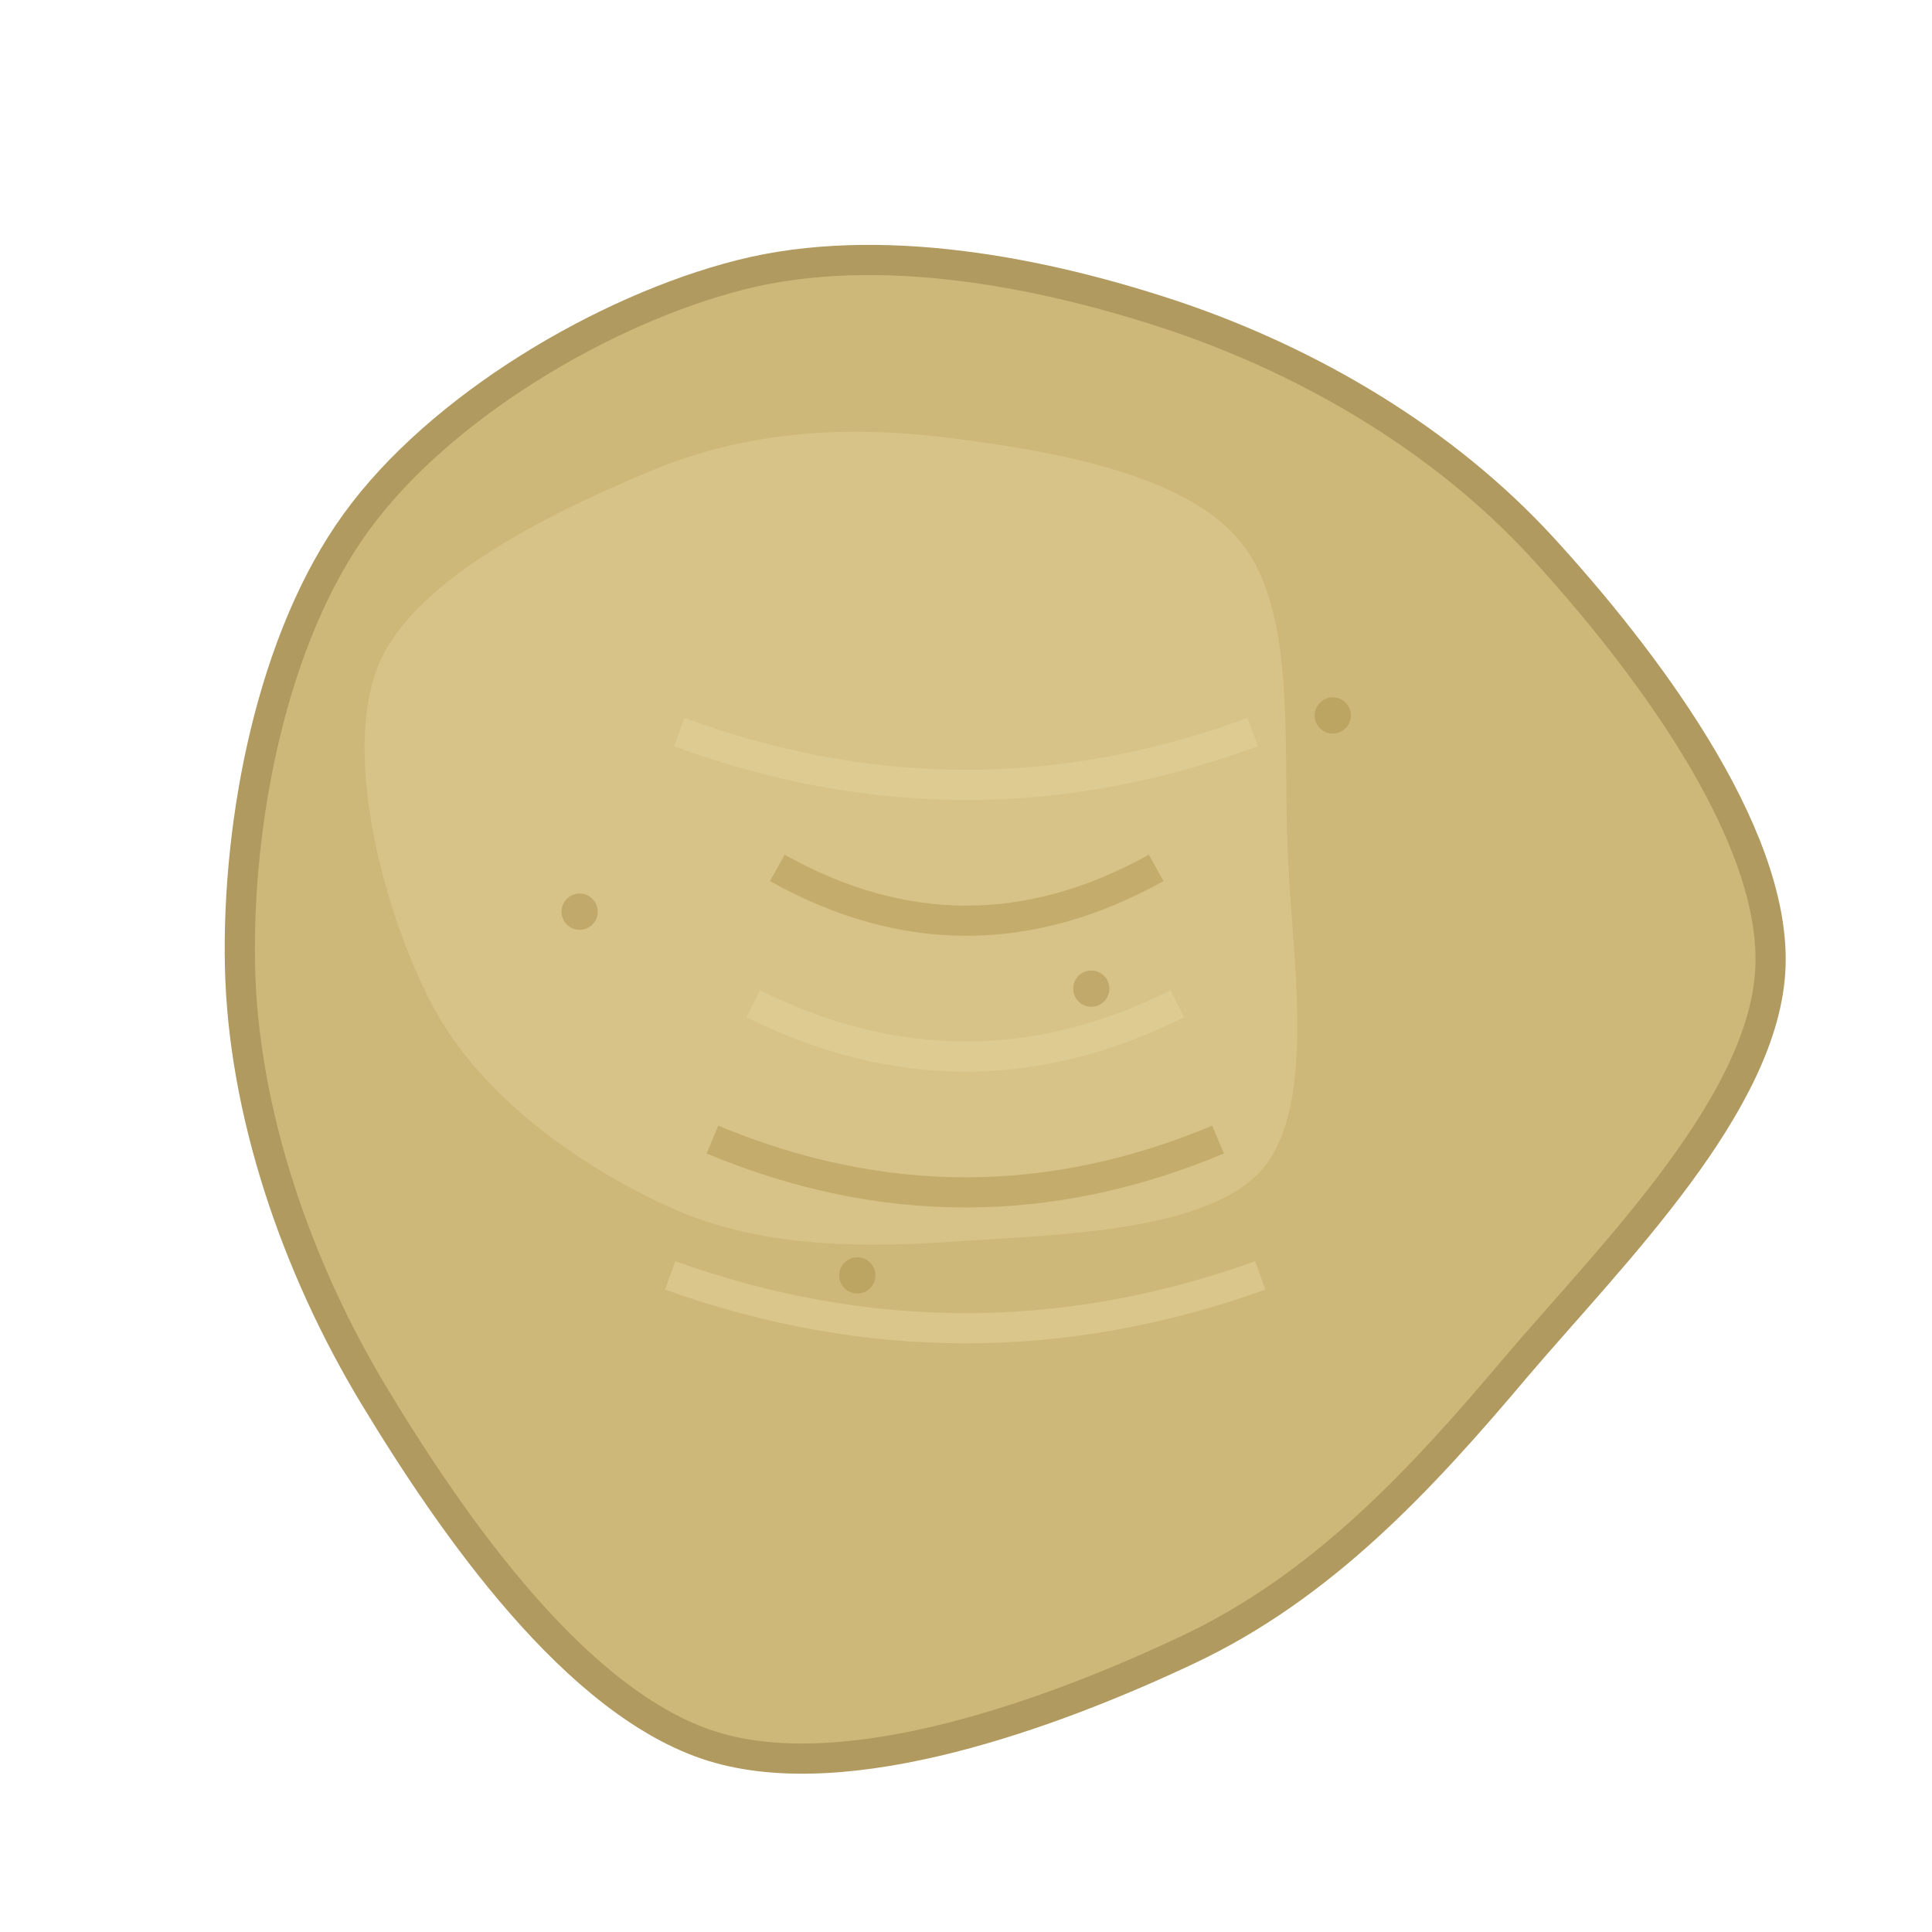
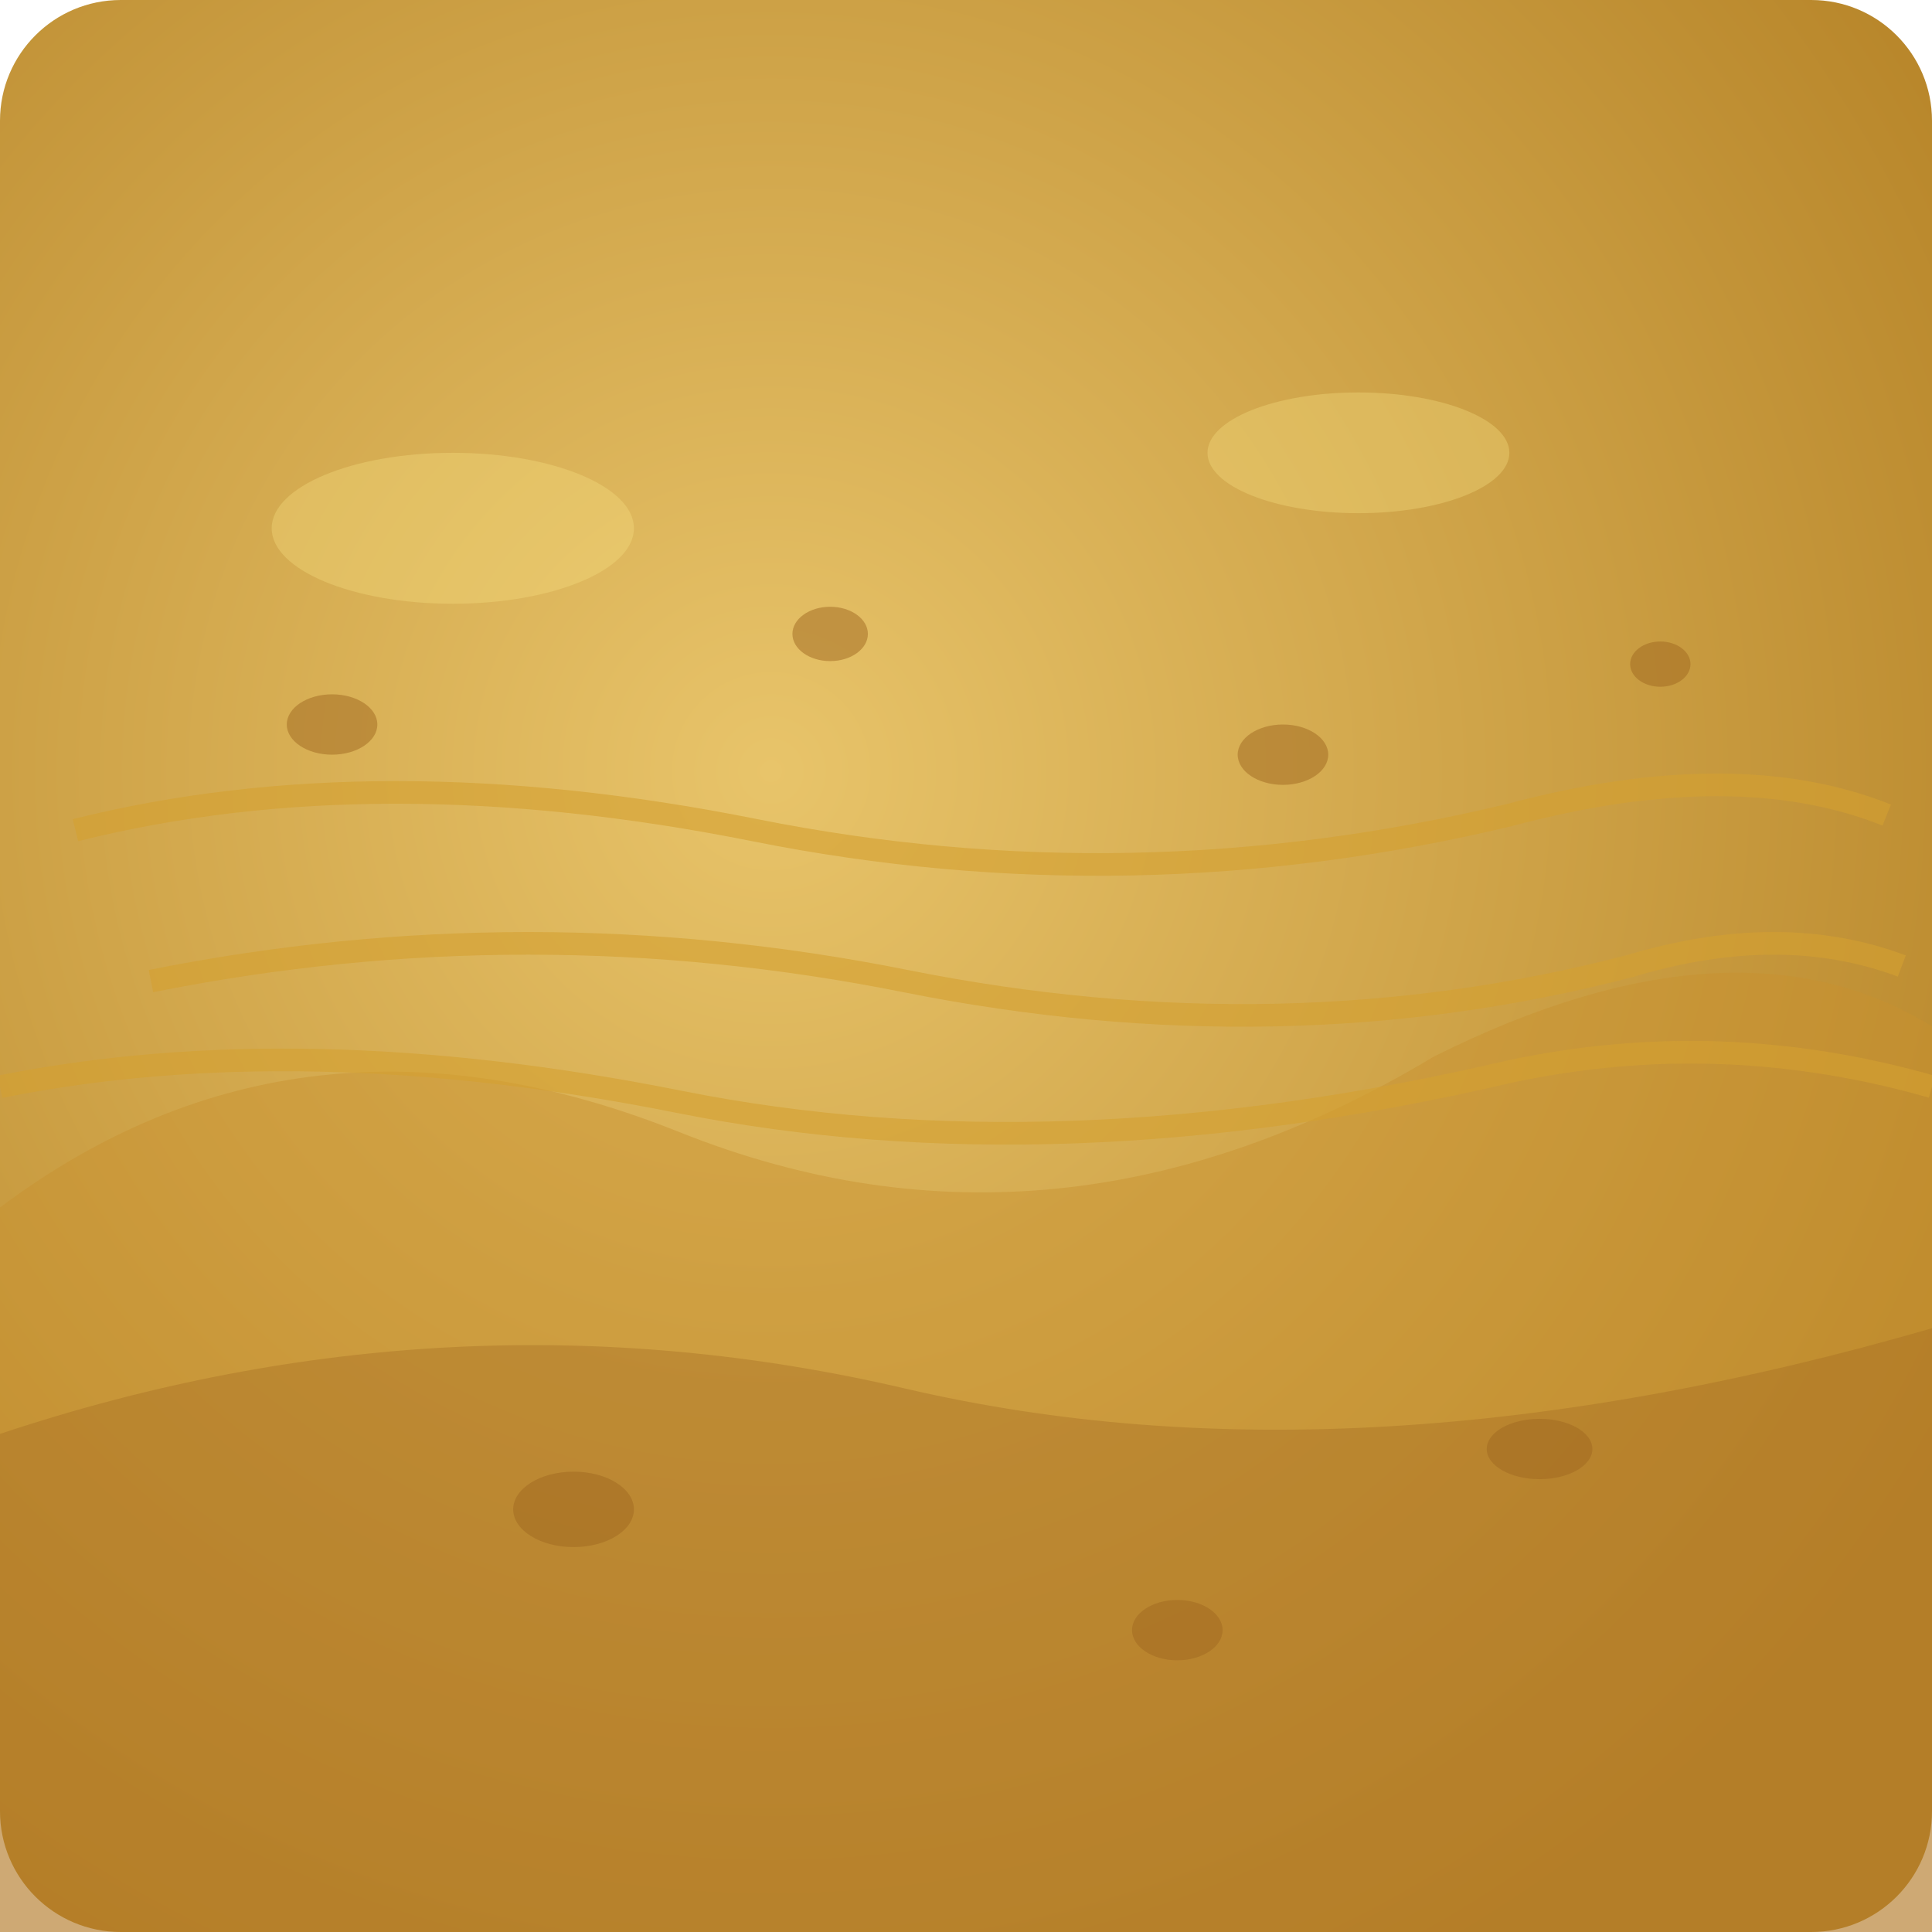
<svg xmlns="http://www.w3.org/2000/svg" width="128" height="128" viewBox="0 0 128 128">
-   <path d="M 117.3 64.0 C 117.0 73.0, 106.9 83.0, 100.5 90.5 C 94.1 98.1, 87.6 105.1, 78.7 109.3 C 69.8 113.5, 56.2 118.5, 47.2 115.7 C 38.2 112.9, 30.0 101.1, 24.8 92.5 C 19.6 83.9, 16.1 73.6, 15.9 64.0 C 15.7 54.4, 18.0 42.3, 23.6 34.6 C 29.1 27.0, 40.0 20.5, 49.1 18.2 C 58.2 15.9, 69.1 18.0, 78.0 21.0 C 86.8 24.0, 95.6 29.1, 102.2 36.3 C 108.7 43.4, 117.6 55.0, 117.3 64.0 Z" fill="#c9b06a" stroke="#a98f4e" stroke-width="2" opacity="0.9" stroke-linejoin="round" />
-   <path d="M 85.3 56.0 C 85.5 62.9, 87.4 73.1, 83.6 77.5 C 79.8 81.8, 69.2 81.8, 62.6 82.3 C 56.1 82.7, 49.8 82.5, 44.2 79.9 C 38.5 77.3, 31.9 72.7, 28.7 66.7 C 25.5 60.7, 22.6 50.0, 25.1 44.0 C 27.6 38.1, 37.3 33.6, 43.6 31.0 C 49.9 28.5, 56.3 28.2, 62.8 29.0 C 69.2 29.8, 78.4 31.3, 82.1 35.8 C 85.9 40.3, 85.0 49.1, 85.3 56.0 Z" fill="#e3d199" opacity="0.45" />
-   <path d="M 45.0 48.5 q 19.0 7.0 38.0 0" fill="none" stroke="#e3d199" stroke-width="2" opacity="0.55" />
-   <path d="M 51.5 57.5 q 12.5 7.0 25.1 0" fill="none" stroke="#b59a55" stroke-width="2" opacity="0.55" />
-   <path d="M 49.9 66.5 q 14.1 7.0 28.1 0" fill="none" stroke="#e3d199" stroke-width="2" opacity="0.55" />
-   <path d="M 47.2 75.5 q 16.8 7.0 33.5 0" fill="none" stroke="#b59a55" stroke-width="2" opacity="0.55" />
-   <path d="M 44.4 84.5 q 19.6 7.0 39.1 0" fill="none" stroke="#e3d199" stroke-width="2" opacity="0.55" />
-   <circle cx="72.3" cy="65.5" r="1.2" fill="#a98f4e" opacity="0.5" />
-   <circle cx="88.3" cy="47.4" r="1.2" fill="#a98f4e" opacity="0.5" />
-   <circle cx="56.8" cy="84.5" r="1.2" fill="#a98f4e" opacity="0.5" />
-   <circle cx="38.4" cy="60.4" r="1.2" fill="#a98f4e" opacity="0.5" />
+   <defs>
+     <radialGradient id="bg" cx="40%" cy="40%" r="70%">
+       <stop offset="0%" stop-color="#e8c46a" />
+       <stop offset="100%" stop-color="#b8862a" />
+     </radialGradient>
+   </defs>
+   <rect width="128" height="128" fill="url(#bg)" rx="8" />
+   <path d="M0 80 Q20 65 45 75 Q70 85 95 70 Q115 60 128 68 L128 128 L0 128Z" fill="#c8902e" opacity="0.45" />
+   <path d="M0 95 Q30 85 60 92 Q90 99 128 88 L128 128 L0 128Z" fill="#a06820" opacity="0.35" />
+   <g stroke="#d4a030" stroke-width="1.5" fill="none" opacity="0.6">
+     <path d="M5 55 Q25 50 50 55 Q75 60 100 54 Q115 50 125 54" />
+     <path d="M10 65 Q35 60 60 65 Q85 70 108 64 Q118 61 126 64" />
+     <path d="M0 72 Q20 68 45 73 Q70 78 100 71 Q114 68 128 72" />
+   </g>
+   <g fill="#a06820" opacity="0.5">
+     <ellipse cx="22" cy="48" rx="3" ry="2" />
+     <ellipse cx="55" cy="42" rx="2.5" ry="1.8" />
+     <ellipse cx="85" cy="50" rx="3" ry="2" />
+     <ellipse cx="110" cy="44" rx="2" ry="1.5" />
+     <ellipse cx="38" cy="100" rx="4" ry="2.5" />
+     <ellipse cx="78" cy="108" rx="3" ry="2" />
+     <ellipse cx="102" cy="96" rx="3.5" ry="2" />
+   </g>
+   <g fill="#f5e080" opacity="0.35">
+     <ellipse cx="30" cy="35" rx="12" ry="5" />
+     <ellipse cx="90" cy="30" rx="10" ry="4" />
+   </g>
</svg>
